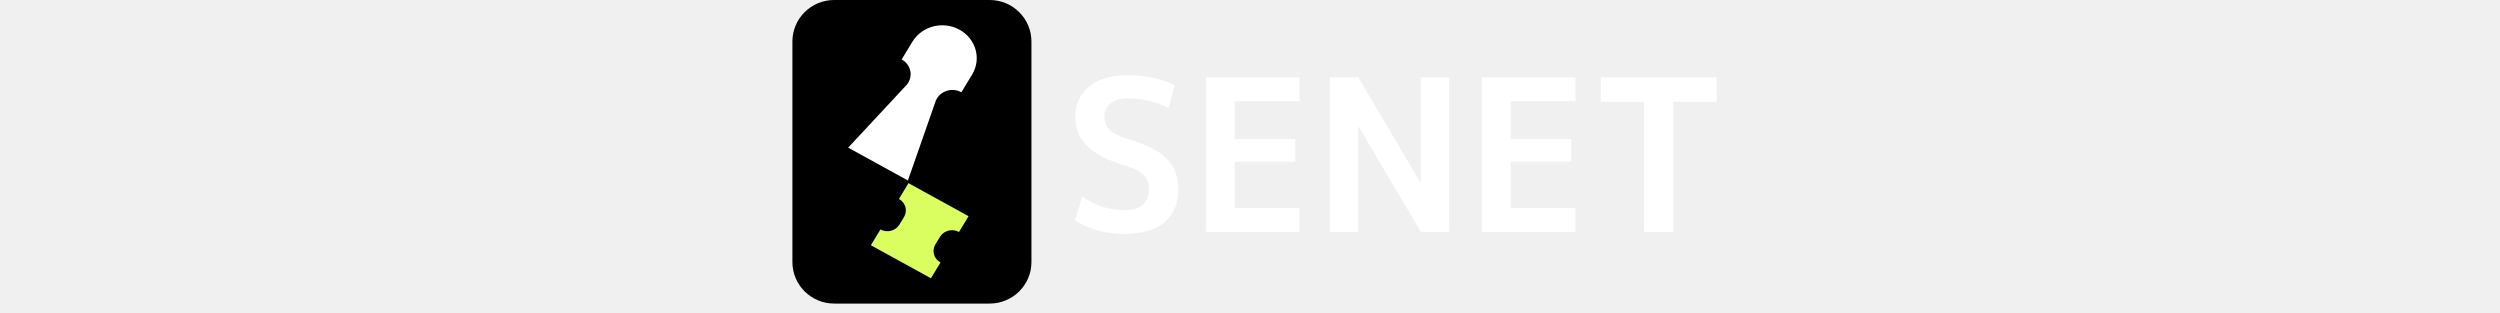
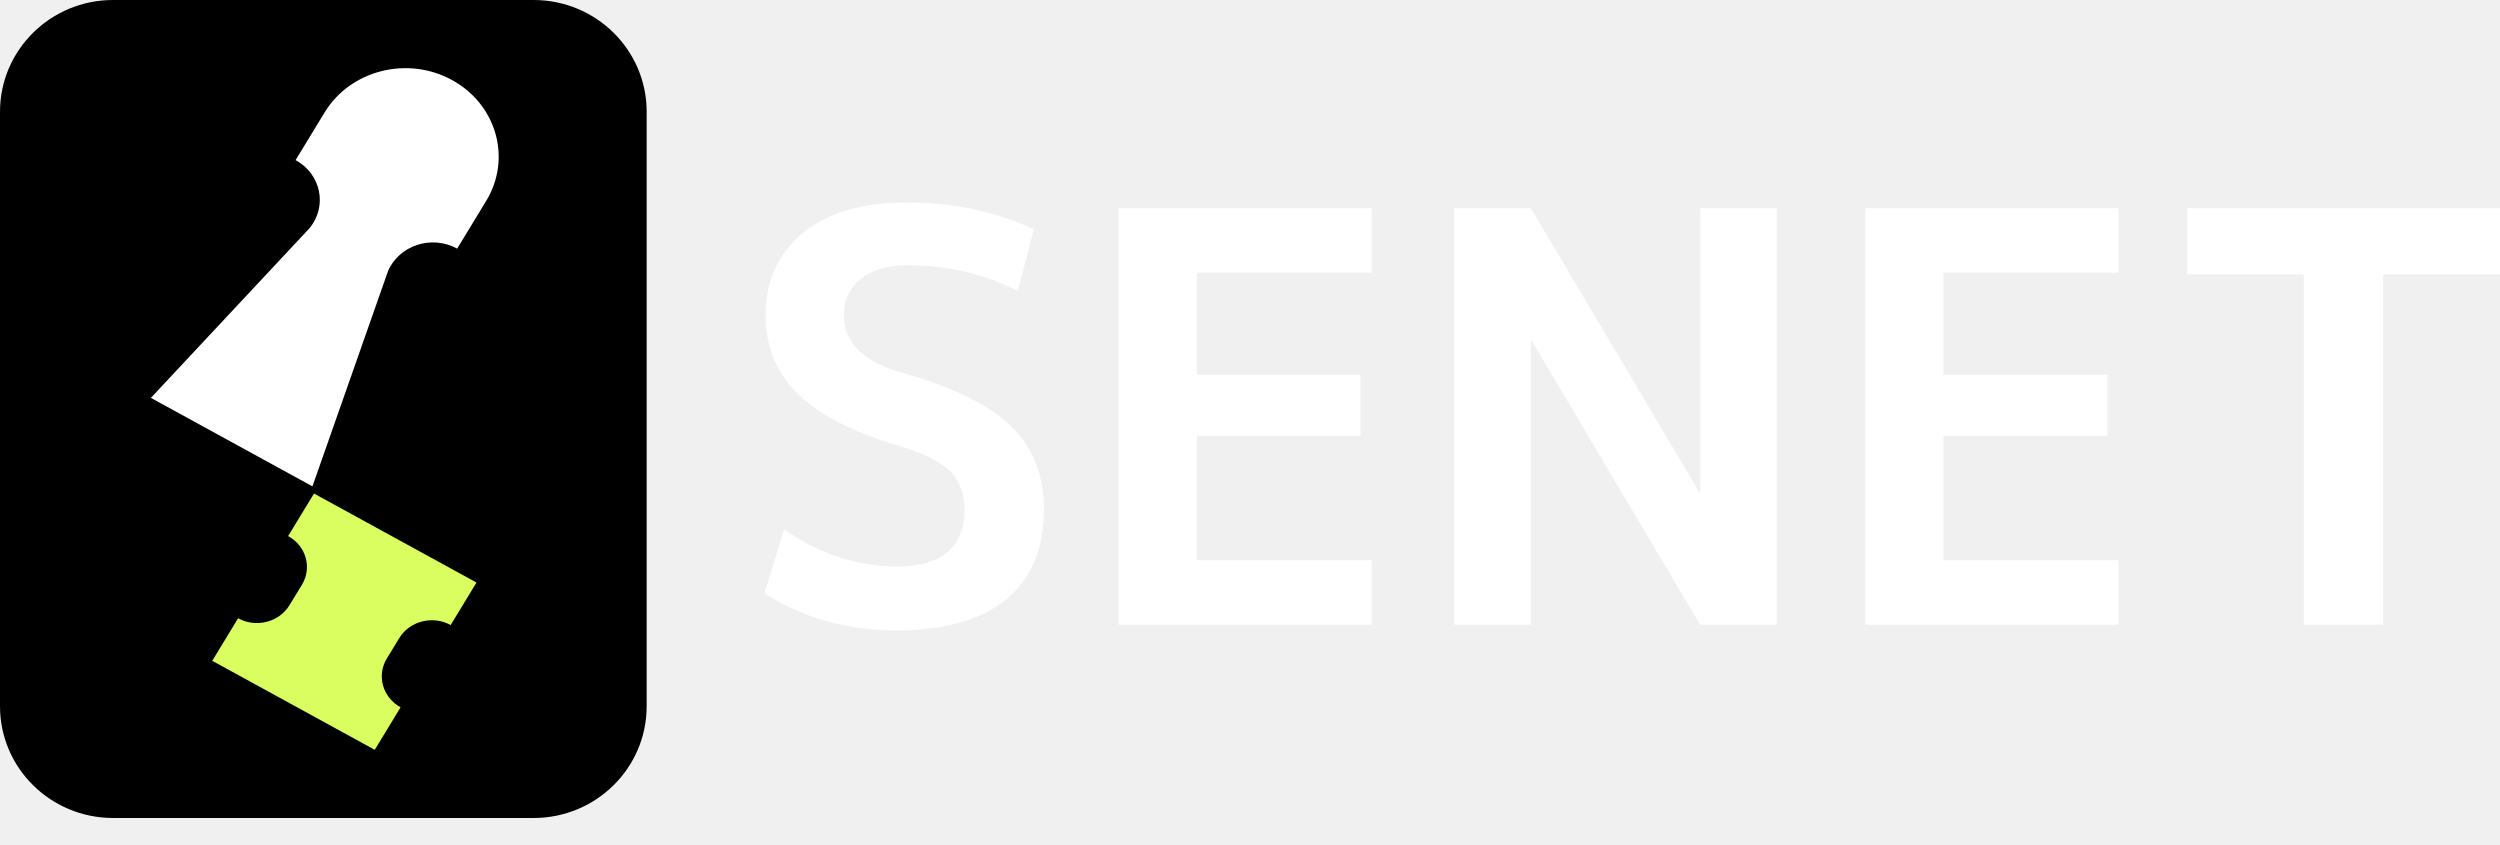
- <svg xmlns="http://www.w3.org/2000/svg" width="400px" height="50px" viewBox="0 0 205 70" version="1.1">
-   <g id="surface1">
-     <path style=" stroke:none;fill-rule:nonzero;fill:rgb(100%,100%,100%);fill-opacity:1;" d="M 207 17.305 L 207 22.809 L 197.328 22.809 L 197.328 51.934 L 190.754 51.934 L 190.754 22.809 L 181.082 22.809 L 181.082 17.305 Z M 207 17.305 " />
-     <path style=" stroke:none;fill-rule:nonzero;fill:rgb(100%,100%,100%);fill-opacity:1;" d="M 160.922 22.664 L 160.922 31.156 L 174.484 31.156 L 174.484 36.23 L 160.922 36.23 L 160.922 46.574 L 175.41 46.574 L 175.41 51.934 L 154.441 51.934 L 154.441 17.305 L 175.41 17.305 L 175.41 22.664 Z M 160.922 22.664 " />
-     <path style=" stroke:none;fill-rule:nonzero;fill:rgb(100%,100%,100%);fill-opacity:1;" d="M 120.41 51.934 L 120.41 17.305 L 126.75 17.305 L 140.68 40.879 L 140.773 40.879 L 140.773 17.305 L 147.113 17.305 L 147.113 51.934 L 140.773 51.934 L 126.844 28.359 L 126.75 28.359 L 126.75 51.934 Z M 120.41 51.934 " />
-     <path style=" stroke:none;fill-rule:nonzero;fill:rgb(100%,100%,100%);fill-opacity:1;" d="M 99.094 22.664 L 99.094 31.156 L 112.652 31.156 L 112.652 36.23 L 99.094 36.23 L 99.094 46.574 L 113.578 46.574 L 113.578 51.934 L 92.613 51.934 L 92.613 17.305 L 113.578 17.305 L 113.578 22.664 Z M 99.094 22.664 " />
-     <path style=" stroke:none;fill-rule:nonzero;fill:rgb(100%,100%,100%);fill-opacity:1;" d="M 84.266 24.184 C 81.457 22.762 78.449 22.051 75.242 22.051 C 73.512 22.051 72.188 22.43 71.262 23.188 C 70.336 23.945 69.871 24.957 69.871 26.223 C 69.871 28.469 71.461 30.051 74.641 30.965 C 78.957 32.199 81.996 33.703 83.758 35.473 C 85.547 37.242 86.441 39.535 86.441 42.352 C 86.441 45.609 85.391 48.105 83.293 49.848 C 81.195 51.555 78.156 52.406 74.176 52.406 C 70.133 52.406 66.508 51.379 63.301 49.324 L 64.918 44.012 C 67.883 46.066 71.012 47.094 74.316 47.094 C 76.137 47.094 77.508 46.699 78.434 45.91 C 79.391 45.086 79.867 43.934 79.867 42.445 C 79.867 41.086 79.484 40.012 78.711 39.219 C 77.973 38.43 76.613 37.734 74.641 37.133 C 70.691 35.965 67.82 34.492 66.031 32.723 C 64.27 30.949 63.391 28.785 63.391 26.223 C 63.391 23.379 64.41 21.102 66.445 19.395 C 68.516 17.684 71.398 16.832 75.102 16.832 C 78.926 16.832 82.43 17.574 85.605 19.059 Z M 84.266 24.184 " />
-     <path style=" stroke:none;fill-rule:nonzero;fill:rgb(0%,0%,0%);fill-opacity:1;" d="M 0 9.289 C 0 4.16 4.191 0 9.359 0 L 44.184 0 C 49.352 0 53.543 4.16 53.543 9.289 L 53.543 58.711 C 53.543 63.84 49.352 68 44.184 68 L 9.359 68 C 4.191 68 0 63.84 0 58.711 Z M 0 9.289 " />
-     <path style=" stroke:none;fill-rule:nonzero;fill:rgb(85.49%,99.216%,37.647%);fill-opacity:1;" d="M 37.312 51.965 L 39.453 48.426 L 26 41.027 L 23.859 44.562 C 25.348 45.383 25.859 47.195 25 48.613 L 23.969 50.312 C 23.105 51.73 21.203 52.215 19.715 51.398 L 17.574 54.934 L 31.027 62.332 L 33.172 58.797 C 31.68 57.977 31.168 56.16 32.027 54.742 L 33.059 53.047 C 33.918 51.629 35.824 51.141 37.312 51.961 Z M 37.312 51.965 " />
-     <path style=" stroke:none;fill-rule:nonzero;fill:rgb(100%,100%,100%);fill-opacity:1;" d="M 40.254 16.703 C 42.391 13.188 41.121 8.688 37.43 6.652 C 33.738 4.621 29.012 5.828 26.879 9.344 L 24.477 13.309 C 26.59 14.469 27.133 17.148 25.625 18.973 L 12.492 33.074 L 25.871 40.43 L 32.121 22.551 C 33.035 20.391 35.738 19.504 37.852 20.668 Z M 40.254 16.703 " />
-   </g>
+ <svg xmlns="http://www.w3.org/2000/svg" width="3692" height="1247" viewBox="0 0 3692 1247" fill="none">
+   <path d="M3692 307.427V405.176H3519.48V922.574H3402.26V405.176H3229.74V307.427H3692Z" fill="white" />
+   <path d="M2870.18 402.648V553.486H3112.04V643.651H2870.18V827.352H3128.55V922.574H2754.61V307.427H3128.55V402.648H2870.18Z" fill="white" />
+   <path d="M2147.61 922.574V307.427H2260.7L2509.16 726.232H2510.81V307.427H2623.9V922.574H2510.81L2262.35 503.768H2260.7V922.574H2147.61Z" fill="white" />
+   <path d="M1767.41 402.648V553.486H2009.27V643.651H1767.41V827.352H2025.78V922.574H1651.85V307.427H2025.78V402.648H1767.41Z" fill="white" />
+   <path d="M1502.94 429.613C1452.86 404.333 1399.2 391.693 1341.97 391.693C1311.15 391.693 1287.49 398.435 1270.98 411.917C1254.47 425.4 1246.22 443.377 1246.22 465.848C1246.22 505.734 1274.56 533.823 1331.24 550.115C1408.28 572.024 1462.49 598.708 1493.85 630.168C1525.77 661.628 1541.73 702.356 1541.73 752.355C1541.73 810.218 1523.02 854.598 1485.6 885.496C1448.18 915.832 1393.97 931 1322.98 931C1250.89 931 1186.23 912.742 1129 876.227L1157.89 781.848C1210.72 818.364 1266.58 836.621 1325.46 836.621C1357.93 836.621 1382.42 829.599 1398.93 815.555C1415.99 800.948 1424.52 780.444 1424.52 754.04C1424.52 729.884 1417.64 710.783 1403.88 696.739C1390.67 682.694 1366.46 670.335 1331.24 659.661C1260.8 638.876 1209.62 612.753 1177.7 581.293C1146.33 549.834 1130.65 511.352 1130.65 465.848C1130.65 415.288 1148.81 374.84 1185.13 344.504C1222 314.168 1273.46 299 1339.49 299C1407.73 299 1470.19 312.202 1526.87 338.605L1502.94 429.613Z" fill="white" />
+   <path d="M0 165.027C0 73.885 74.75 0 166.958 0H788.042C880.25 0 955 73.885 955 165.027V1042.97C955 1134.11 880.25 1208 788.042 1208H166.958C74.75 1208 0 1134.11 0 1042.97V165.027Z" fill="black" />
+   <path d="M665.494 923.116L703.689 860.299L463.714 728.846L425.518 791.663C452.074 806.21 461.204 838.412 445.87 863.605L427.47 893.757C412.136 918.95 378.192 927.612 351.637 913.065L313.441 975.883L553.417 1107.34L591.612 1044.52C565.057 1029.97 555.926 997.703 571.26 972.51L589.591 942.358C604.925 917.165 638.938 908.503 665.494 923.05V923.116Z" fill="#DAFD60" />
+   <path d="M717.982 296.74C756.038 234.254 733.456 154.311 667.589 118.207C601.723 82.104 517.457 103.528 479.401 166.014L436.536 236.436C474.243 257.066 483.931 304.609 457.027 337.075L222.834 587.587L461.415 718.247L572.938 400.62C589.178 362.268 637.41 346.465 675.117 367.162L717.982 296.74Z" fill="white" />
</svg>
